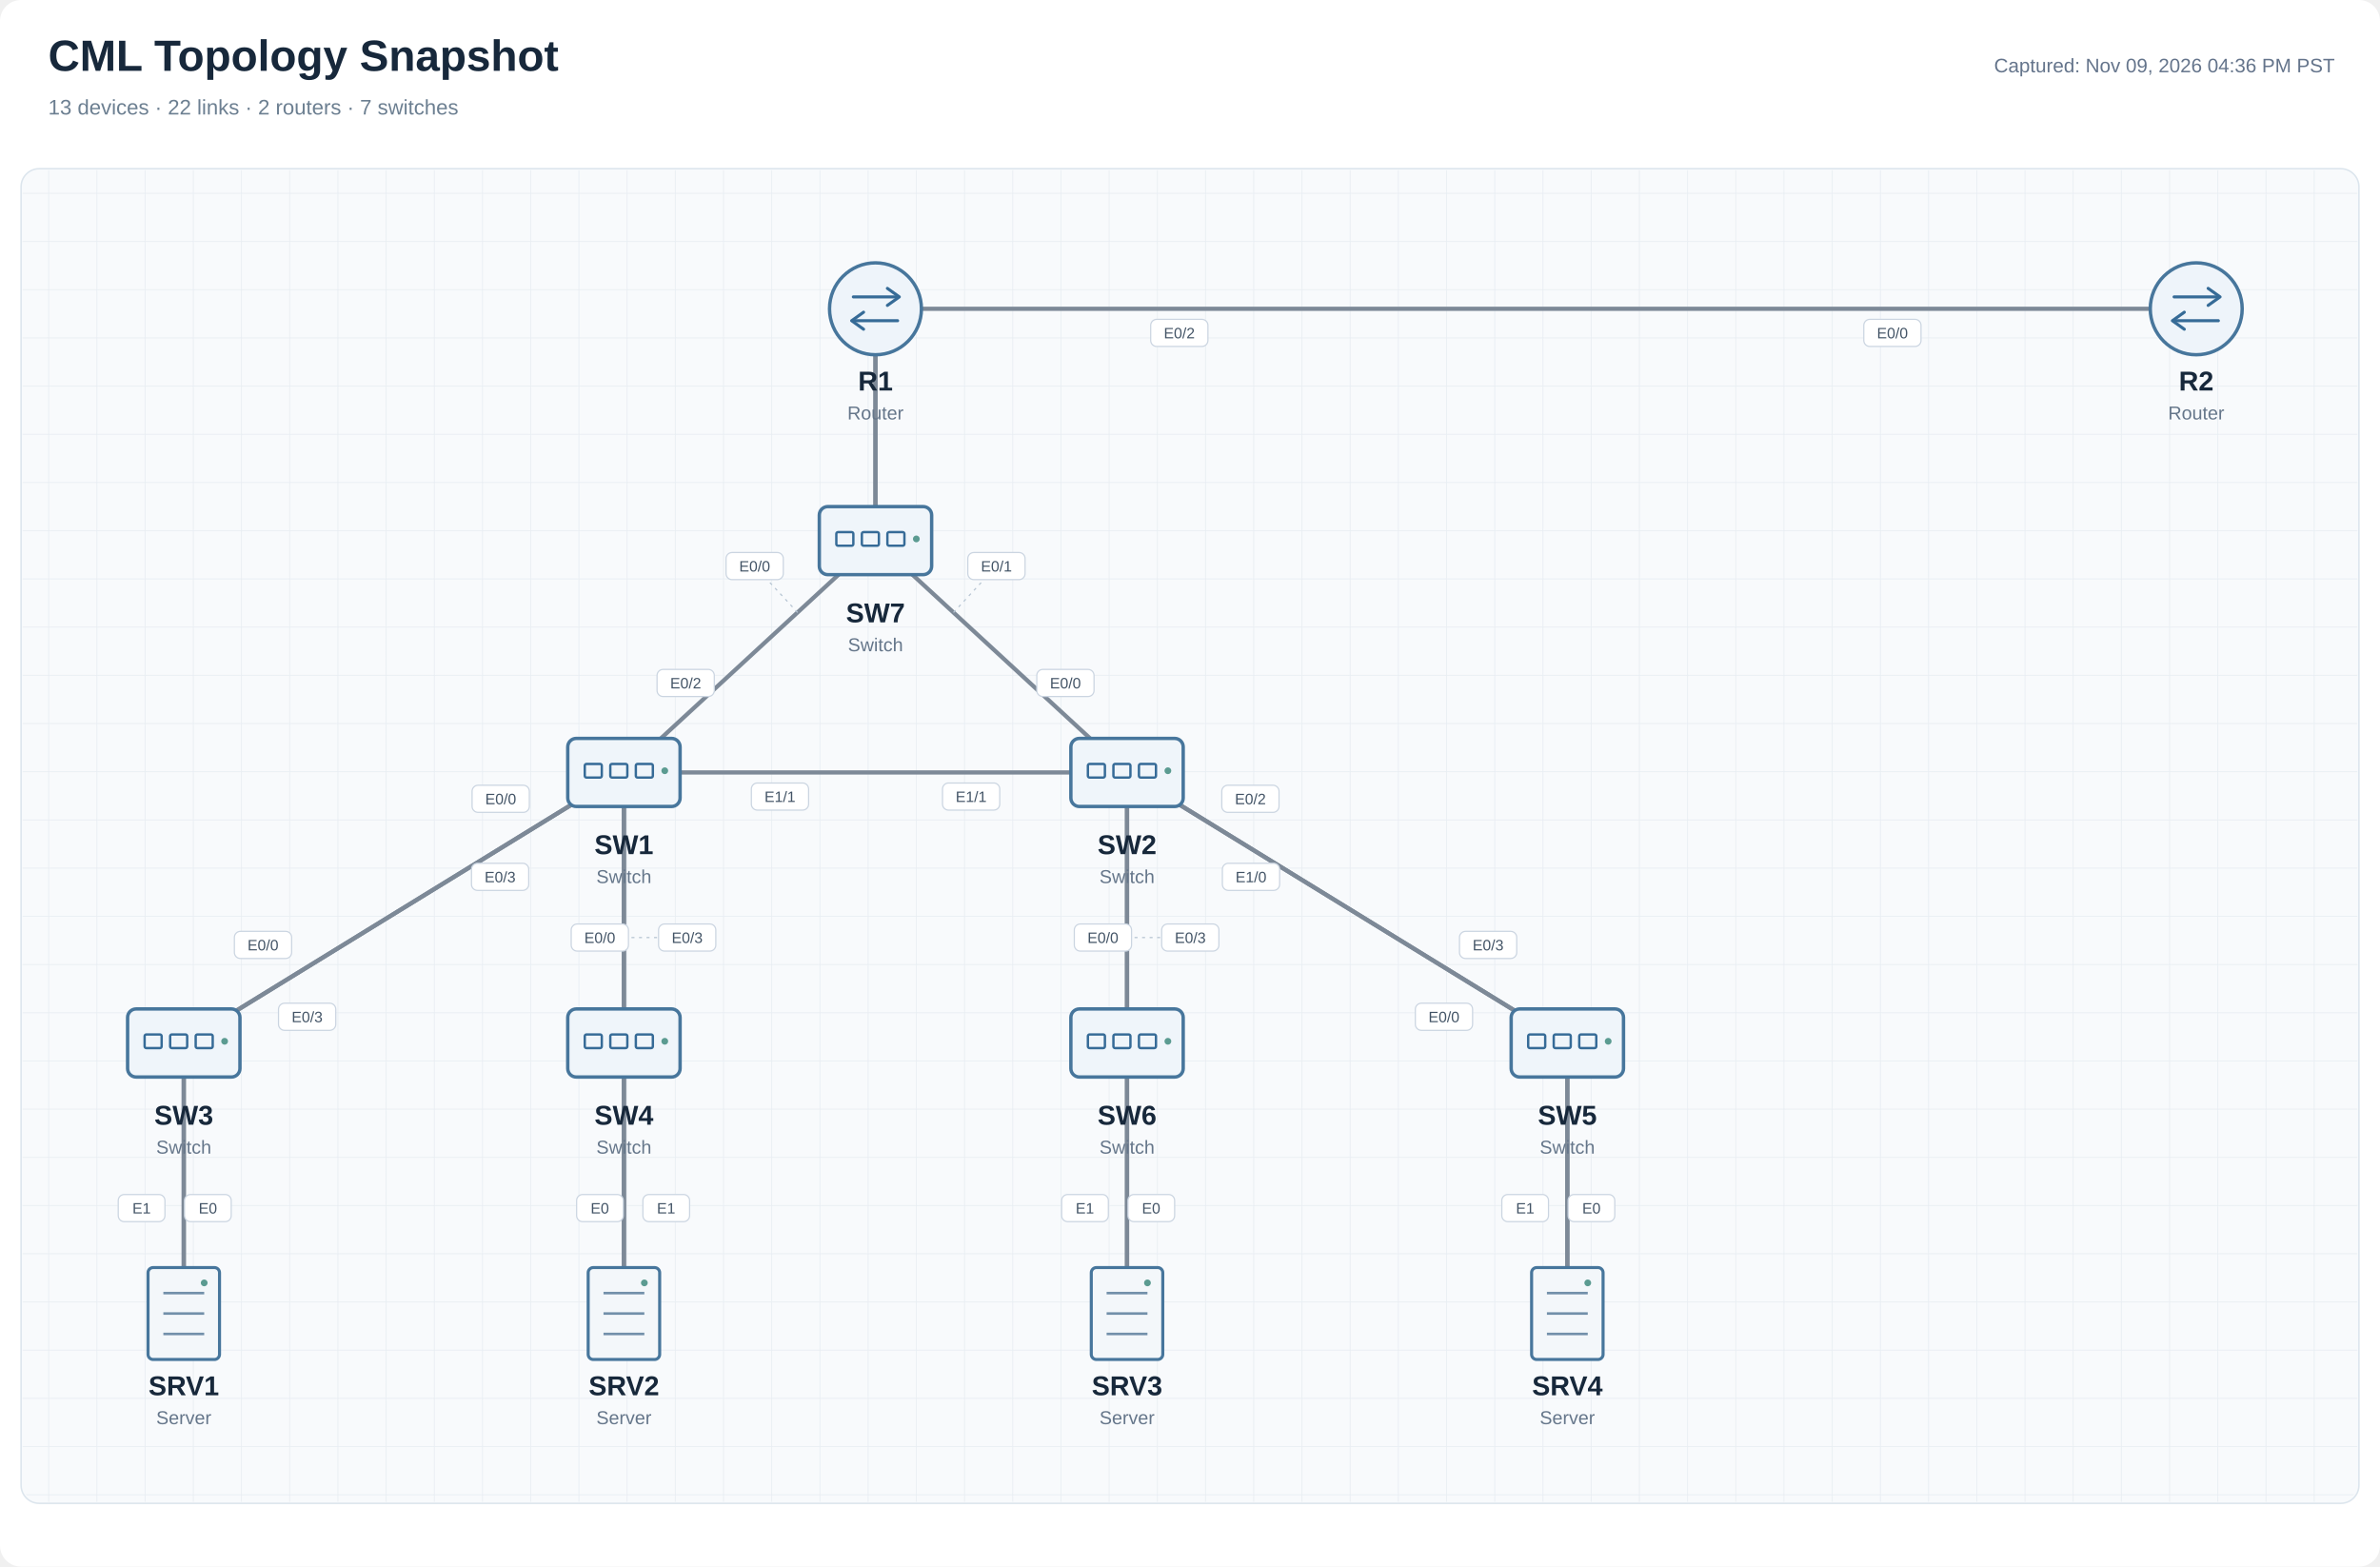
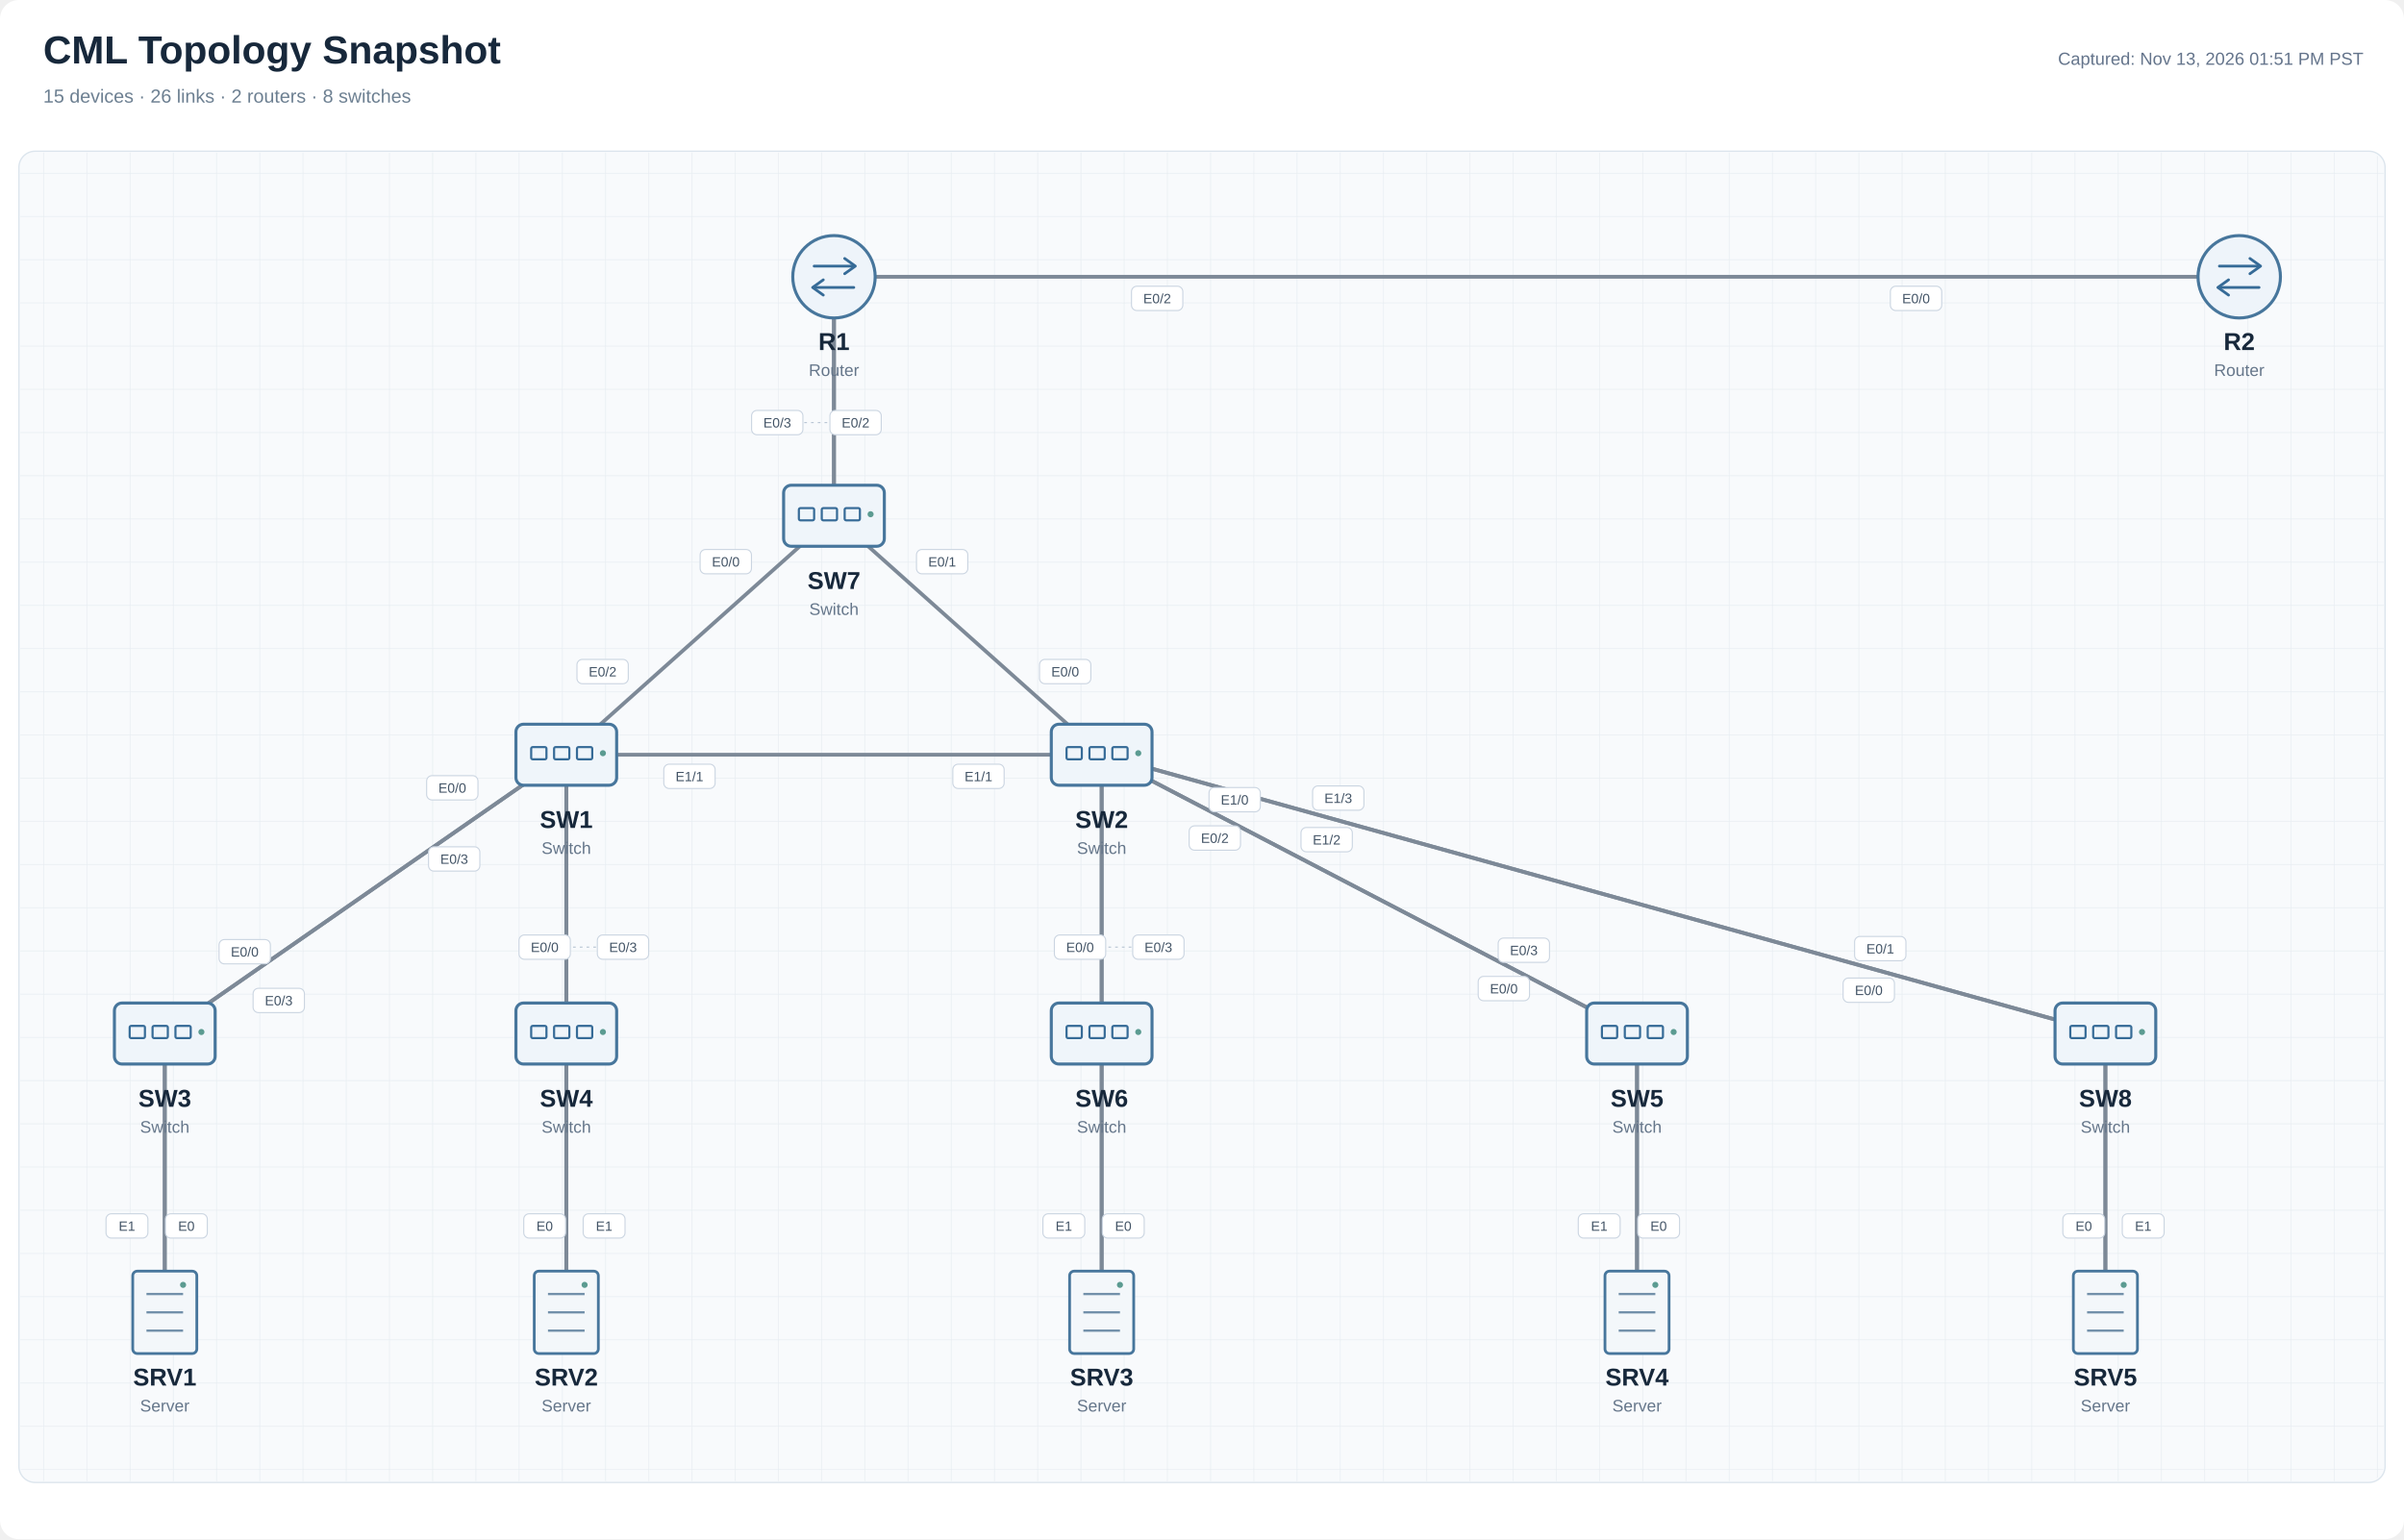
- <svg xmlns="http://www.w3.org/2000/svg" width="1580" height="1040" viewBox="0 0 1580 1040" data-nodes="13" data-links="22" data-routers="2" data-switches="7">
+ <svg xmlns="http://www.w3.org/2000/svg" width="1780" height="1140" viewBox="0 0 1780 1140" data-nodes="15" data-links="26" data-routers="2" data-switches="8">
  <defs>
    <pattern id="grid" width="32" height="32" patternUnits="userSpaceOnUse">
      <path d="M32 0H0V32" fill="none" stroke="#e8edf2" stroke-width="1" />
    </pattern>
  </defs>
-   <rect width="1580" height="1040" rx="14" fill="#fff" />
-   <rect x="14" y="112" width="1552" height="886" rx="12" fill="#f8fafc" stroke="#dce5ed" />
-   <rect x="15" y="113" width="1550" height="884" rx="12" fill="url(#grid)" />
+   <rect width="1780" height="1140" rx="14" fill="#fff" />
+   <rect x="14" y="112" width="1752" height="986" rx="12" fill="#f8fafc" stroke="#dce5ed" />
+   <rect x="15" y="113" width="1750" height="984" rx="12" fill="url(#grid)" />
  <text x="32" y="47" font-family="Arial,Segoe UI,sans-serif" font-size="29" font-weight="700" fill="#17283b">CML Topology Snapshot</text>
-   <text x="32" y="76" font-family="Arial,Segoe UI,sans-serif" font-size="14" fill="#6c7f91">13 devices  ·  22 links  ·  2 routers  ·  7 switches</text>
-   <text x="1550" y="48" text-anchor="end" font-family="Arial,Segoe UI,sans-serif" font-size="13" fill="#64748b">Captured: Nov 09, 2026 04:36 PM PST</text>
-   <line x1="414.2" y1="512.8" x2="122.0" y2="692.4" stroke="#7d8997" stroke-width="2.8" />
-   <line x1="414.2" y1="512.8" x2="414.2" y2="692.4" stroke="#7d8997" stroke-width="2.8" />
-   <line x1="748.2" y1="512.8" x2="748.2" y2="692.4" stroke="#7d8997" stroke-width="2.8" />
-   <line x1="748.2" y1="512.8" x2="1040.5" y2="692.4" stroke="#7d8997" stroke-width="2.8" />
-   <line x1="122.0" y1="872.0" x2="122.0" y2="692.4" stroke="#7d8997" stroke-width="2.8" />
-   <line x1="122.0" y1="872.0" x2="122.0" y2="692.4" stroke="#7d8997" stroke-width="2.8" />
-   <line x1="414.2" y1="692.4" x2="414.2" y2="872.0" stroke="#7d8997" stroke-width="2.8" />
-   <line x1="414.2" y1="692.4" x2="414.2" y2="872.0" stroke="#7d8997" stroke-width="2.8" />
-   <line x1="748.2" y1="872.0" x2="748.2" y2="692.4" stroke="#7d8997" stroke-width="2.8" />
-   <line x1="748.2" y1="872.0" x2="748.2" y2="692.4" stroke="#7d8997" stroke-width="2.8" />
-   <line x1="1040.5" y1="872.0" x2="1040.5" y2="692.4" stroke="#7d8997" stroke-width="2.8" />
-   <line x1="1040.5" y1="872.0" x2="1040.5" y2="692.4" stroke="#7d8997" stroke-width="2.8" />
-   <line x1="122.0" y1="692.4" x2="414.2" y2="512.8" stroke="#7d8997" stroke-width="2.8" />
-   <line x1="414.2" y1="692.4" x2="414.2" y2="512.8" stroke="#7d8997" stroke-width="2.8" />
-   <line x1="748.2" y1="692.4" x2="748.2" y2="512.8" stroke="#7d8997" stroke-width="2.8" />
-   <line x1="1040.5" y1="692.4" x2="748.2" y2="512.8" stroke="#7d8997" stroke-width="2.8" />
-   <line x1="414.2" y1="512.8" x2="748.2" y2="512.8" stroke="#7d8997" stroke-width="2.8" />
-   <line x1="414.2" y1="512.8" x2="581.2" y2="358.9" stroke="#7d8997" stroke-width="2.8" />
-   <line x1="748.2" y1="512.8" x2="581.2" y2="358.9" stroke="#7d8997" stroke-width="2.8" />
-   <line x1="581.2" y1="358.9" x2="581.2" y2="205.0" stroke="#7d8997" stroke-width="2.8" />
-   <line x1="581.2" y1="358.9" x2="581.2" y2="205.0" stroke="#7d8997" stroke-width="2.8" />
-   <line x1="581.2" y1="205.0" x2="1458.0" y2="205.0" stroke="#7d8997" stroke-width="2.8" />
-   <g transform="translate(581.2,205.0) scale(1.13)">
+   <text x="32" y="76" font-family="Arial,Segoe UI,sans-serif" font-size="14" fill="#6c7f91">15 devices  ·  26 links  ·  2 routers  ·  8 switches</text>
+   <text x="1750" y="48" text-anchor="end" font-family="Arial,Segoe UI,sans-serif" font-size="13" fill="#64748b">Captured: Nov 13, 2026 01:51 PM PST</text>
+   <line x1="419.3" y1="559.0" x2="122.0" y2="765.5" stroke="#7d8997" stroke-width="2.8" />
+   <line x1="419.3" y1="559.0" x2="419.3" y2="765.5" stroke="#7d8997" stroke-width="2.8" />
+   <line x1="815.7" y1="559.0" x2="815.7" y2="765.5" stroke="#7d8997" stroke-width="2.8" />
+   <line x1="815.7" y1="559.0" x2="1212.1" y2="765.5" stroke="#7d8997" stroke-width="2.8" />
+   <line x1="122.0" y1="972.0" x2="122.0" y2="765.5" stroke="#7d8997" stroke-width="2.8" />
+   <line x1="122.0" y1="972.0" x2="122.0" y2="765.5" stroke="#7d8997" stroke-width="2.8" />
+   <line x1="419.3" y1="765.5" x2="419.3" y2="972.0" stroke="#7d8997" stroke-width="2.8" />
+   <line x1="419.3" y1="765.5" x2="419.3" y2="972.0" stroke="#7d8997" stroke-width="2.8" />
+   <line x1="815.7" y1="972.0" x2="815.7" y2="765.5" stroke="#7d8997" stroke-width="2.8" />
+   <line x1="815.7" y1="972.0" x2="815.7" y2="765.5" stroke="#7d8997" stroke-width="2.8" />
+   <line x1="1212.1" y1="972.0" x2="1212.1" y2="765.5" stroke="#7d8997" stroke-width="2.8" />
+   <line x1="1212.1" y1="972.0" x2="1212.1" y2="765.5" stroke="#7d8997" stroke-width="2.8" />
+   <line x1="122.0" y1="765.5" x2="419.3" y2="559.0" stroke="#7d8997" stroke-width="2.8" />
+   <line x1="419.3" y1="765.5" x2="419.3" y2="559.0" stroke="#7d8997" stroke-width="2.8" />
+   <line x1="815.7" y1="765.5" x2="815.7" y2="559.0" stroke="#7d8997" stroke-width="2.8" />
+   <line x1="1212.1" y1="765.5" x2="815.7" y2="559.0" stroke="#7d8997" stroke-width="2.8" />
+   <line x1="419.3" y1="559.0" x2="815.7" y2="559.0" stroke="#7d8997" stroke-width="2.8" />
+   <line x1="419.3" y1="559.0" x2="617.5" y2="382.0" stroke="#7d8997" stroke-width="2.8" />
+   <line x1="815.7" y1="559.0" x2="617.5" y2="382.0" stroke="#7d8997" stroke-width="2.8" />
+   <line x1="617.5" y1="382.0" x2="617.5" y2="205.0" stroke="#7d8997" stroke-width="2.8" />
+   <line x1="617.5" y1="382.0" x2="617.5" y2="205.0" stroke="#7d8997" stroke-width="2.8" />
+   <line x1="617.5" y1="205.0" x2="1658.0" y2="205.0" stroke="#7d8997" stroke-width="2.8" />
+   <line x1="815.7" y1="559.0" x2="1558.9" y2="765.5" stroke="#7d8997" stroke-width="2.8" />
+   <line x1="815.7" y1="559.0" x2="1558.9" y2="765.5" stroke="#7d8997" stroke-width="2.8" />
+   <line x1="1558.9" y1="765.5" x2="1558.9" y2="972.0" stroke="#7d8997" stroke-width="2.8" />
+   <line x1="1558.9" y1="765.5" x2="1558.9" y2="972.0" stroke="#7d8997" stroke-width="2.8" />
+   <g transform="translate(617.5,205.0) scale(1.13)">
    <circle cx="0" cy="0" r="27" fill="#eef4fa" stroke="#47769c" stroke-width="2" />
    <path d="M-13 -7 H13 M-13 7 H13" fill="none" stroke="#366b97" stroke-width="1.8" stroke-linecap="round" />
    <path d="M7 -12 L14 -7 L7 -2 M-7 2 L-14 7 L-7 12" fill="none" stroke="#366b97" stroke-width="1.8" stroke-linecap="round" stroke-linejoin="round" />
    <text x="0" y="48" text-anchor="middle" font-family="Arial,Segoe UI,sans-serif" font-size="16" font-weight="700" fill="#17283b">R1</text>
    <text x="0" y="65" text-anchor="middle" font-family="Arial,Segoe UI,sans-serif" font-size="11" fill="#65768a">Router</text>
  </g>
-   <g transform="translate(414.2,512.8) scale(1.13)">
+   <g transform="translate(419.3,559.0) scale(1.13)">
    <rect x="-33" y="-20" width="66" height="40" rx="5" fill="#eff5fa" stroke="#47769c" stroke-width="2" />
    <rect x="-23" y="-5" width="10" height="8" rx="1" fill="none" stroke="#366b97" stroke-width="1.4" />
    <rect x="-8" y="-5" width="10" height="8" rx="1" fill="none" stroke="#366b97" stroke-width="1.4" />
    <rect x="7" y="-5" width="10" height="8" rx="1" fill="none" stroke="#366b97" stroke-width="1.4" />
    <circle cx="24" cy="-1" r="2" fill="#5b9b91" />
    <text x="0" y="48" text-anchor="middle" font-family="Arial,Segoe UI,sans-serif" font-size="16" font-weight="700" fill="#17283b">SW1</text>
    <text x="0" y="65" text-anchor="middle" font-family="Arial,Segoe UI,sans-serif" font-size="11" fill="#65768a">Switch</text>
  </g>
-   <g transform="translate(748.2,512.8) scale(1.13)">
+   <g transform="translate(815.7,559.0) scale(1.13)">
    <rect x="-33" y="-20" width="66" height="40" rx="5" fill="#eff5fa" stroke="#47769c" stroke-width="2" />
    <rect x="-23" y="-5" width="10" height="8" rx="1" fill="none" stroke="#366b97" stroke-width="1.4" />
    <rect x="-8" y="-5" width="10" height="8" rx="1" fill="none" stroke="#366b97" stroke-width="1.4" />
    <rect x="7" y="-5" width="10" height="8" rx="1" fill="none" stroke="#366b97" stroke-width="1.4" />
    <circle cx="24" cy="-1" r="2" fill="#5b9b91" />
    <text x="0" y="48" text-anchor="middle" font-family="Arial,Segoe UI,sans-serif" font-size="16" font-weight="700" fill="#17283b">SW2</text>
    <text x="0" y="65" text-anchor="middle" font-family="Arial,Segoe UI,sans-serif" font-size="11" fill="#65768a">Switch</text>
  </g>
-   <g transform="translate(122.0,872.0) scale(1.13)">
+   <g transform="translate(122.0,972.0) scale(1.13)">
    <rect x="-21" y="-27" width="42" height="54" rx="3" fill="#f3f7fa" stroke="#47769c" stroke-width="1.8" />
    <path d="M-12 -12 H12 M-12 0 H12 M-12 12 H12" stroke="#7290aa" stroke-width="1.5" />
    <circle cx="12" cy="-18" r="2" fill="#5b9b91" />
    <text x="0" y="48" text-anchor="middle" font-family="Arial,Segoe UI,sans-serif" font-size="16" font-weight="700" fill="#17283b">SRV1</text>
    <text x="0" y="65" text-anchor="middle" font-family="Arial,Segoe UI,sans-serif" font-size="11" fill="#65768a">Server</text>
  </g>
-   <g transform="translate(122.0,692.4) scale(1.13)">
+   <g transform="translate(122.0,765.5) scale(1.13)">
    <rect x="-33" y="-20" width="66" height="40" rx="5" fill="#eff5fa" stroke="#47769c" stroke-width="2" />
    <rect x="-23" y="-5" width="10" height="8" rx="1" fill="none" stroke="#366b97" stroke-width="1.4" />
    <rect x="-8" y="-5" width="10" height="8" rx="1" fill="none" stroke="#366b97" stroke-width="1.4" />
    <rect x="7" y="-5" width="10" height="8" rx="1" fill="none" stroke="#366b97" stroke-width="1.4" />
    <circle cx="24" cy="-1" r="2" fill="#5b9b91" />
    <text x="0" y="48" text-anchor="middle" font-family="Arial,Segoe UI,sans-serif" font-size="16" font-weight="700" fill="#17283b">SW3</text>
    <text x="0" y="65" text-anchor="middle" font-family="Arial,Segoe UI,sans-serif" font-size="11" fill="#65768a">Switch</text>
  </g>
-   <g transform="translate(414.2,692.4) scale(1.13)">
+   <g transform="translate(419.3,765.5) scale(1.13)">
    <rect x="-33" y="-20" width="66" height="40" rx="5" fill="#eff5fa" stroke="#47769c" stroke-width="2" />
    <rect x="-23" y="-5" width="10" height="8" rx="1" fill="none" stroke="#366b97" stroke-width="1.4" />
    <rect x="-8" y="-5" width="10" height="8" rx="1" fill="none" stroke="#366b97" stroke-width="1.4" />
    <rect x="7" y="-5" width="10" height="8" rx="1" fill="none" stroke="#366b97" stroke-width="1.4" />
    <circle cx="24" cy="-1" r="2" fill="#5b9b91" />
    <text x="0" y="48" text-anchor="middle" font-family="Arial,Segoe UI,sans-serif" font-size="16" font-weight="700" fill="#17283b">SW4</text>
    <text x="0" y="65" text-anchor="middle" font-family="Arial,Segoe UI,sans-serif" font-size="11" fill="#65768a">Switch</text>
  </g>
-   <g transform="translate(1040.5,692.4) scale(1.13)">
+   <g transform="translate(1212.1,765.5) scale(1.13)">
    <rect x="-33" y="-20" width="66" height="40" rx="5" fill="#eff5fa" stroke="#47769c" stroke-width="2" />
    <rect x="-23" y="-5" width="10" height="8" rx="1" fill="none" stroke="#366b97" stroke-width="1.4" />
    <rect x="-8" y="-5" width="10" height="8" rx="1" fill="none" stroke="#366b97" stroke-width="1.4" />
    <rect x="7" y="-5" width="10" height="8" rx="1" fill="none" stroke="#366b97" stroke-width="1.4" />
    <circle cx="24" cy="-1" r="2" fill="#5b9b91" />
    <text x="0" y="48" text-anchor="middle" font-family="Arial,Segoe UI,sans-serif" font-size="16" font-weight="700" fill="#17283b">SW5</text>
    <text x="0" y="65" text-anchor="middle" font-family="Arial,Segoe UI,sans-serif" font-size="11" fill="#65768a">Switch</text>
  </g>
-   <g transform="translate(748.2,692.4) scale(1.13)">
+   <g transform="translate(815.7,765.5) scale(1.13)">
    <rect x="-33" y="-20" width="66" height="40" rx="5" fill="#eff5fa" stroke="#47769c" stroke-width="2" />
    <rect x="-23" y="-5" width="10" height="8" rx="1" fill="none" stroke="#366b97" stroke-width="1.4" />
    <rect x="-8" y="-5" width="10" height="8" rx="1" fill="none" stroke="#366b97" stroke-width="1.4" />
    <rect x="7" y="-5" width="10" height="8" rx="1" fill="none" stroke="#366b97" stroke-width="1.4" />
    <circle cx="24" cy="-1" r="2" fill="#5b9b91" />
    <text x="0" y="48" text-anchor="middle" font-family="Arial,Segoe UI,sans-serif" font-size="16" font-weight="700" fill="#17283b">SW6</text>
    <text x="0" y="65" text-anchor="middle" font-family="Arial,Segoe UI,sans-serif" font-size="11" fill="#65768a">Switch</text>
  </g>
-   <g transform="translate(414.2,872.0) scale(1.13)">
+   <g transform="translate(419.3,972.0) scale(1.13)">
    <rect x="-21" y="-27" width="42" height="54" rx="3" fill="#f3f7fa" stroke="#47769c" stroke-width="1.8" />
    <path d="M-12 -12 H12 M-12 0 H12 M-12 12 H12" stroke="#7290aa" stroke-width="1.5" />
    <circle cx="12" cy="-18" r="2" fill="#5b9b91" />
    <text x="0" y="48" text-anchor="middle" font-family="Arial,Segoe UI,sans-serif" font-size="16" font-weight="700" fill="#17283b">SRV2</text>
    <text x="0" y="65" text-anchor="middle" font-family="Arial,Segoe UI,sans-serif" font-size="11" fill="#65768a">Server</text>
  </g>
-   <g transform="translate(748.2,872.0) scale(1.13)">
+   <g transform="translate(815.7,972.0) scale(1.13)">
    <rect x="-21" y="-27" width="42" height="54" rx="3" fill="#f3f7fa" stroke="#47769c" stroke-width="1.8" />
    <path d="M-12 -12 H12 M-12 0 H12 M-12 12 H12" stroke="#7290aa" stroke-width="1.5" />
    <circle cx="12" cy="-18" r="2" fill="#5b9b91" />
    <text x="0" y="48" text-anchor="middle" font-family="Arial,Segoe UI,sans-serif" font-size="16" font-weight="700" fill="#17283b">SRV3</text>
    <text x="0" y="65" text-anchor="middle" font-family="Arial,Segoe UI,sans-serif" font-size="11" fill="#65768a">Server</text>
  </g>
-   <g transform="translate(1040.5,872.0) scale(1.13)">
+   <g transform="translate(1212.1,972.0) scale(1.13)">
    <rect x="-21" y="-27" width="42" height="54" rx="3" fill="#f3f7fa" stroke="#47769c" stroke-width="1.8" />
    <path d="M-12 -12 H12 M-12 0 H12 M-12 12 H12" stroke="#7290aa" stroke-width="1.5" />
    <circle cx="12" cy="-18" r="2" fill="#5b9b91" />
    <text x="0" y="48" text-anchor="middle" font-family="Arial,Segoe UI,sans-serif" font-size="16" font-weight="700" fill="#17283b">SRV4</text>
    <text x="0" y="65" text-anchor="middle" font-family="Arial,Segoe UI,sans-serif" font-size="11" fill="#65768a">Server</text>
  </g>
-   <g transform="translate(581.2,358.9) scale(1.13)">
+   <g transform="translate(617.5,382.0) scale(1.13)">
    <rect x="-33" y="-20" width="66" height="40" rx="5" fill="#eff5fa" stroke="#47769c" stroke-width="2" />
    <rect x="-23" y="-5" width="10" height="8" rx="1" fill="none" stroke="#366b97" stroke-width="1.4" />
    <rect x="-8" y="-5" width="10" height="8" rx="1" fill="none" stroke="#366b97" stroke-width="1.4" />
    <rect x="7" y="-5" width="10" height="8" rx="1" fill="none" stroke="#366b97" stroke-width="1.4" />
    <circle cx="24" cy="-1" r="2" fill="#5b9b91" />
    <text x="0" y="48" text-anchor="middle" font-family="Arial,Segoe UI,sans-serif" font-size="16" font-weight="700" fill="#17283b">SW7</text>
    <text x="0" y="65" text-anchor="middle" font-family="Arial,Segoe UI,sans-serif" font-size="11" fill="#65768a">Switch</text>
  </g>
-   <g transform="translate(1458.0,205.0) scale(1.13)">
+   <g transform="translate(1658.0,205.0) scale(1.13)">
    <circle cx="0" cy="0" r="27" fill="#eef4fa" stroke="#47769c" stroke-width="2" />
    <path d="M-13 -7 H13 M-13 7 H13" fill="none" stroke="#366b97" stroke-width="1.8" stroke-linecap="round" />
    <path d="M7 -12 L14 -7 L7 -2 M-7 2 L-14 7 L-7 12" fill="none" stroke="#366b97" stroke-width="1.8" stroke-linecap="round" stroke-linejoin="round" />
    <text x="0" y="48" text-anchor="middle" font-family="Arial,Segoe UI,sans-serif" font-size="16" font-weight="700" fill="#17283b">R2</text>
    <text x="0" y="65" text-anchor="middle" font-family="Arial,Segoe UI,sans-serif" font-size="11" fill="#65768a">Router</text>
  </g>
-   <line x1="529.5" y1="406.6" x2="501.0" y2="375.8" stroke="#b7c5d3" stroke-width="0.8" stroke-dasharray="2 3" />
-   <line x1="633.0" y1="406.6" x2="661.5" y2="375.8" stroke="#b7c5d3" stroke-width="0.8" stroke-dasharray="2 3" />
-   <line x1="414.2" y1="622.4" x2="456.2" y2="622.4" stroke="#b7c5d3" stroke-width="0.8" stroke-dasharray="2 3" />
-   <line x1="748.2" y1="622.4" x2="790.2" y2="622.4" stroke="#b7c5d3" stroke-width="0.8" stroke-dasharray="2 3" />
-   <rect x="763.9" y="212.0" width="38.0" height="18" rx="4" fill="#ffffff" stroke="#cbd5e1" stroke-width="0.8" />
-   <text x="782.9" y="224.6" text-anchor="middle" font-family="Arial,Segoe UI,sans-serif" font-size="10" fill="#435466">E0/2</text>
-   <rect x="1237.3" y="212.0" width="38.0" height="18" rx="4" fill="#ffffff" stroke="#cbd5e1" stroke-width="0.8" />
-   <text x="1256.3" y="224.6" text-anchor="middle" font-family="Arial,Segoe UI,sans-serif" font-size="10" fill="#435466">E0/0</text>
-   <rect x="313.4" y="521.3" width="38.0" height="18" rx="4" fill="#ffffff" stroke="#cbd5e1" stroke-width="0.8" />
-   <text x="332.4" y="533.9" text-anchor="middle" font-family="Arial,Segoe UI,sans-serif" font-size="10" fill="#435466">E0/0</text>
-   <rect x="155.6" y="618.3" width="38.0" height="18" rx="4" fill="#ffffff" stroke="#cbd5e1" stroke-width="0.8" />
-   <text x="174.6" y="630.9" text-anchor="middle" font-family="Arial,Segoe UI,sans-serif" font-size="10" fill="#435466">E0/0</text>
-   <rect x="811.1" y="521.3" width="38.0" height="18" rx="4" fill="#ffffff" stroke="#cbd5e1" stroke-width="0.8" />
-   <text x="830.1" y="533.9" text-anchor="middle" font-family="Arial,Segoe UI,sans-serif" font-size="10" fill="#435466">E0/2</text>
-   <rect x="939.6" y="666.0" width="38.0" height="18" rx="4" fill="#ffffff" stroke="#cbd5e1" stroke-width="0.8" />
-   <text x="958.6" y="678.6" text-anchor="middle" font-family="Arial,Segoe UI,sans-serif" font-size="10" fill="#435466">E0/0</text>
-   <rect x="184.9" y="666.0" width="38.0" height="18" rx="4" fill="#ffffff" stroke="#cbd5e1" stroke-width="0.8" />
-   <text x="203.9" y="678.6" text-anchor="middle" font-family="Arial,Segoe UI,sans-serif" font-size="10" fill="#435466">E0/3</text>
-   <rect x="313.0" y="573.1" width="38.0" height="18" rx="4" fill="#ffffff" stroke="#cbd5e1" stroke-width="0.8" />
-   <text x="332.0" y="585.7" text-anchor="middle" font-family="Arial,Segoe UI,sans-serif" font-size="10" fill="#435466">E0/3</text>
-   <rect x="968.9" y="618.3" width="38.0" height="18" rx="4" fill="#ffffff" stroke="#cbd5e1" stroke-width="0.8" />
-   <text x="987.9" y="630.9" text-anchor="middle" font-family="Arial,Segoe UI,sans-serif" font-size="10" fill="#435466">E0/3</text>
-   <rect x="811.5" y="573.1" width="38.0" height="18" rx="4" fill="#ffffff" stroke="#cbd5e1" stroke-width="0.8" />
-   <text x="830.5" y="585.7" text-anchor="middle" font-family="Arial,Segoe UI,sans-serif" font-size="10" fill="#435466">E1/0</text>
-   <rect x="498.8" y="519.8" width="38.0" height="18" rx="4" fill="#ffffff" stroke="#cbd5e1" stroke-width="0.8" />
-   <text x="517.8" y="532.4" text-anchor="middle" font-family="Arial,Segoe UI,sans-serif" font-size="10" fill="#435466">E1/1</text>
-   <rect x="625.7" y="519.8" width="38.0" height="18" rx="4" fill="#ffffff" stroke="#cbd5e1" stroke-width="0.8" />
-   <text x="644.7" y="532.4" text-anchor="middle" font-family="Arial,Segoe UI,sans-serif" font-size="10" fill="#435466">E1/1</text>
-   <rect x="436.2" y="444.4" width="38.0" height="18" rx="4" fill="#ffffff" stroke="#cbd5e1" stroke-width="0.8" />
-   <text x="455.2" y="457.0" text-anchor="middle" font-family="Arial,Segoe UI,sans-serif" font-size="10" fill="#435466">E0/2</text>
-   <rect x="482.0" y="366.8" width="38.0" height="18" rx="4" fill="#ffffff" stroke="#cbd5e1" stroke-width="0.8" />
-   <text x="501.0" y="379.4" text-anchor="middle" font-family="Arial,Segoe UI,sans-serif" font-size="10" fill="#435466">E0/0</text>
-   <rect x="688.3" y="444.4" width="38.0" height="18" rx="4" fill="#ffffff" stroke="#cbd5e1" stroke-width="0.8" />
-   <text x="707.3" y="457.0" text-anchor="middle" font-family="Arial,Segoe UI,sans-serif" font-size="10" fill="#435466">E0/0</text>
-   <rect x="642.5" y="366.8" width="38.0" height="18" rx="4" fill="#ffffff" stroke="#cbd5e1" stroke-width="0.8" />
-   <text x="661.5" y="379.4" text-anchor="middle" font-family="Arial,Segoe UI,sans-serif" font-size="10" fill="#435466">E0/1</text>
-   <rect x="379.2" y="613.4" width="38.0" height="18" rx="4" fill="#ffffff" stroke="#cbd5e1" stroke-width="0.8" />
-   <text x="398.2" y="626.0" text-anchor="middle" font-family="Arial,Segoe UI,sans-serif" font-size="10" fill="#435466">E0/0</text>
-   <rect x="713.2" y="613.4" width="38.0" height="18" rx="4" fill="#ffffff" stroke="#cbd5e1" stroke-width="0.8" />
-   <text x="732.2" y="626.0" text-anchor="middle" font-family="Arial,Segoe UI,sans-serif" font-size="10" fill="#435466">E0/0</text>
-   <rect x="122.5" y="793.0" width="31.0" height="18" rx="4" fill="#ffffff" stroke="#cbd5e1" stroke-width="0.8" />
-   <text x="138.0" y="805.6" text-anchor="middle" font-family="Arial,Segoe UI,sans-serif" font-size="10" fill="#435466">E0</text>
-   <rect x="78.5" y="793.0" width="31.0" height="18" rx="4" fill="#ffffff" stroke="#cbd5e1" stroke-width="0.8" />
-   <text x="94.0" y="805.6" text-anchor="middle" font-family="Arial,Segoe UI,sans-serif" font-size="10" fill="#435466">E1</text>
-   <rect x="382.8" y="793.0" width="31.0" height="18" rx="4" fill="#ffffff" stroke="#cbd5e1" stroke-width="0.8" />
-   <text x="398.2" y="805.6" text-anchor="middle" font-family="Arial,Segoe UI,sans-serif" font-size="10" fill="#435466">E0</text>
-   <rect x="426.8" y="793.0" width="31.0" height="18" rx="4" fill="#ffffff" stroke="#cbd5e1" stroke-width="0.8" />
-   <text x="442.2" y="805.6" text-anchor="middle" font-family="Arial,Segoe UI,sans-serif" font-size="10" fill="#435466">E1</text>
-   <rect x="748.8" y="793.0" width="31.0" height="18" rx="4" fill="#ffffff" stroke="#cbd5e1" stroke-width="0.8" />
-   <text x="764.2" y="805.6" text-anchor="middle" font-family="Arial,Segoe UI,sans-serif" font-size="10" fill="#435466">E0</text>
-   <rect x="704.8" y="793.0" width="31.0" height="18" rx="4" fill="#ffffff" stroke="#cbd5e1" stroke-width="0.8" />
-   <text x="720.2" y="805.6" text-anchor="middle" font-family="Arial,Segoe UI,sans-serif" font-size="10" fill="#435466">E1</text>
-   <rect x="1041.0" y="793.0" width="31.0" height="18" rx="4" fill="#ffffff" stroke="#cbd5e1" stroke-width="0.8" />
-   <text x="1056.5" y="805.6" text-anchor="middle" font-family="Arial,Segoe UI,sans-serif" font-size="10" fill="#435466">E0</text>
-   <rect x="997.0" y="793.0" width="31.0" height="18" rx="4" fill="#ffffff" stroke="#cbd5e1" stroke-width="0.8" />
-   <text x="1012.5" y="805.6" text-anchor="middle" font-family="Arial,Segoe UI,sans-serif" font-size="10" fill="#435466">E1</text>
-   <rect x="437.2" y="613.4" width="38.0" height="18" rx="4" fill="#ffffff" stroke="#cbd5e1" stroke-width="0.8" />
-   <text x="456.2" y="626.0" text-anchor="middle" font-family="Arial,Segoe UI,sans-serif" font-size="10" fill="#435466">E0/3</text>
-   <rect x="771.2" y="613.4" width="38.0" height="18" rx="4" fill="#ffffff" stroke="#cbd5e1" stroke-width="0.8" />
-   <text x="790.2" y="626.0" text-anchor="middle" font-family="Arial,Segoe UI,sans-serif" font-size="10" fill="#435466">E0/3</text>
+   <g transform="translate(1558.9,765.5) scale(1.13)">
+     <rect x="-33" y="-20" width="66" height="40" rx="5" fill="#eff5fa" stroke="#47769c" stroke-width="2" />
+     <rect x="-23" y="-5" width="10" height="8" rx="1" fill="none" stroke="#366b97" stroke-width="1.4" />
+     <rect x="-8" y="-5" width="10" height="8" rx="1" fill="none" stroke="#366b97" stroke-width="1.4" />
+     <rect x="7" y="-5" width="10" height="8" rx="1" fill="none" stroke="#366b97" stroke-width="1.4" />
+     <circle cx="24" cy="-1" r="2" fill="#5b9b91" />
+     <text x="0" y="48" text-anchor="middle" font-family="Arial,Segoe UI,sans-serif" font-size="16" font-weight="700" fill="#17283b">SW8</text>
+     <text x="0" y="65" text-anchor="middle" font-family="Arial,Segoe UI,sans-serif" font-size="11" fill="#65768a">Switch</text>
+   </g>
+   <g transform="translate(1558.9,972.0) scale(1.13)">
+     <rect x="-21" y="-27" width="42" height="54" rx="3" fill="#f3f7fa" stroke="#47769c" stroke-width="1.8" />
+     <path d="M-12 -12 H12 M-12 0 H12 M-12 12 H12" stroke="#7290aa" stroke-width="1.5" />
+     <circle cx="12" cy="-18" r="2" fill="#5b9b91" />
+     <text x="0" y="48" text-anchor="middle" font-family="Arial,Segoe UI,sans-serif" font-size="16" font-weight="700" fill="#17283b">SRV5</text>
+     <text x="0" y="65" text-anchor="middle" font-family="Arial,Segoe UI,sans-serif" font-size="11" fill="#65768a">Server</text>
+   </g>
+   <line x1="419.3" y1="701.5" x2="461.3" y2="701.5" stroke="#b7c5d3" stroke-width="0.8" stroke-dasharray="2 3" />
+   <line x1="815.7" y1="701.5" x2="857.7" y2="701.5" stroke="#b7c5d3" stroke-width="0.8" stroke-dasharray="2 3" />
+   <line x1="617.5" y1="313.0" x2="575.5" y2="313.0" stroke="#b7c5d3" stroke-width="0.8" stroke-dasharray="2 3" />
+   <rect x="837.8" y="212.0" width="38.0" height="18" rx="4" fill="#ffffff" stroke="#cbd5e1" stroke-width="0.8" />
+   <text x="856.8" y="224.6" text-anchor="middle" font-family="Arial,Segoe UI,sans-serif" font-size="10" fill="#435466">E0/2</text>
+   <rect x="1399.7" y="212.0" width="38.0" height="18" rx="4" fill="#ffffff" stroke="#cbd5e1" stroke-width="0.8" />
+   <text x="1418.7" y="224.6" text-anchor="middle" font-family="Arial,Segoe UI,sans-serif" font-size="10" fill="#435466">E0/0</text>
+   <rect x="963.3" y="612.9" width="38.0" height="18" rx="4" fill="#ffffff" stroke="#cbd5e1" stroke-width="0.8" />
+   <text x="982.3" y="625.5" text-anchor="middle" font-family="Arial,Segoe UI,sans-serif" font-size="10" fill="#435466">E1/2</text>
+   <rect x="1364.7" y="724.4" width="38.0" height="18" rx="4" fill="#ffffff" stroke="#cbd5e1" stroke-width="0.8" />
+   <text x="1383.7" y="737.0" text-anchor="middle" font-family="Arial,Segoe UI,sans-serif" font-size="10" fill="#435466">E0/0</text>
+   <rect x="971.9" y="582.1" width="38.0" height="18" rx="4" fill="#ffffff" stroke="#cbd5e1" stroke-width="0.8" />
+   <text x="990.9" y="594.7" text-anchor="middle" font-family="Arial,Segoe UI,sans-serif" font-size="10" fill="#435466">E1/3</text>
+   <rect x="1373.2" y="693.6" width="38.0" height="18" rx="4" fill="#ffffff" stroke="#cbd5e1" stroke-width="0.8" />
+   <text x="1392.2" y="706.2" text-anchor="middle" font-family="Arial,Segoe UI,sans-serif" font-size="10" fill="#435466">E0/1</text>
+   <rect x="880.5" y="611.7" width="38.0" height="18" rx="4" fill="#ffffff" stroke="#cbd5e1" stroke-width="0.8" />
+   <text x="899.5" y="624.3" text-anchor="middle" font-family="Arial,Segoe UI,sans-serif" font-size="10" fill="#435466">E0/2</text>
+   <rect x="1094.5" y="723.2" width="38.0" height="18" rx="4" fill="#ffffff" stroke="#cbd5e1" stroke-width="0.8" />
+   <text x="1113.5" y="735.8" text-anchor="middle" font-family="Arial,Segoe UI,sans-serif" font-size="10" fill="#435466">E0/0</text>
+   <rect x="1109.3" y="694.8" width="38.0" height="18" rx="4" fill="#ffffff" stroke="#cbd5e1" stroke-width="0.8" />
+   <text x="1128.3" y="707.4" text-anchor="middle" font-family="Arial,Segoe UI,sans-serif" font-size="10" fill="#435466">E0/3</text>
+   <rect x="895.2" y="583.3" width="38.0" height="18" rx="4" fill="#ffffff" stroke="#cbd5e1" stroke-width="0.8" />
+   <text x="914.2" y="595.9" text-anchor="middle" font-family="Arial,Segoe UI,sans-serif" font-size="10" fill="#435466">E1/0</text>
+   <rect x="491.5" y="566.0" width="38.0" height="18" rx="4" fill="#ffffff" stroke="#cbd5e1" stroke-width="0.8" />
+   <text x="510.5" y="578.6" text-anchor="middle" font-family="Arial,Segoe UI,sans-serif" font-size="10" fill="#435466">E1/1</text>
+   <rect x="705.5" y="566.0" width="38.0" height="18" rx="4" fill="#ffffff" stroke="#cbd5e1" stroke-width="0.8" />
+   <text x="724.5" y="578.6" text-anchor="middle" font-family="Arial,Segoe UI,sans-serif" font-size="10" fill="#435466">E1/1</text>
+   <rect x="315.9" y="574.5" width="38.0" height="18" rx="4" fill="#ffffff" stroke="#cbd5e1" stroke-width="0.8" />
+   <text x="334.9" y="587.1" text-anchor="middle" font-family="Arial,Segoe UI,sans-serif" font-size="10" fill="#435466">E0/0</text>
+   <rect x="162.2" y="695.9" width="38.0" height="18" rx="4" fill="#ffffff" stroke="#cbd5e1" stroke-width="0.8" />
+   <text x="181.2" y="708.5" text-anchor="middle" font-family="Arial,Segoe UI,sans-serif" font-size="10" fill="#435466">E0/0</text>
+   <rect x="187.4" y="732.0" width="38.0" height="18" rx="4" fill="#ffffff" stroke="#cbd5e1" stroke-width="0.8" />
+   <text x="206.4" y="744.6" text-anchor="middle" font-family="Arial,Segoe UI,sans-serif" font-size="10" fill="#435466">E0/3</text>
+   <rect x="317.3" y="627.2" width="38.0" height="18" rx="4" fill="#ffffff" stroke="#cbd5e1" stroke-width="0.8" />
+   <text x="336.3" y="639.8" text-anchor="middle" font-family="Arial,Segoe UI,sans-serif" font-size="10" fill="#435466">E0/3</text>
+   <rect x="427.2" y="488.4" width="38.0" height="18" rx="4" fill="#ffffff" stroke="#cbd5e1" stroke-width="0.8" />
+   <text x="446.2" y="501.0" text-anchor="middle" font-family="Arial,Segoe UI,sans-serif" font-size="10" fill="#435466">E0/2</text>
+   <rect x="518.4" y="407.0" width="38.0" height="18" rx="4" fill="#ffffff" stroke="#cbd5e1" stroke-width="0.8" />
+   <text x="537.4" y="419.6" text-anchor="middle" font-family="Arial,Segoe UI,sans-serif" font-size="10" fill="#435466">E0/0</text>
+   <rect x="769.7" y="488.4" width="38.0" height="18" rx="4" fill="#ffffff" stroke="#cbd5e1" stroke-width="0.8" />
+   <text x="788.7" y="501.0" text-anchor="middle" font-family="Arial,Segoe UI,sans-serif" font-size="10" fill="#435466">E0/0</text>
+   <rect x="678.6" y="407.0" width="38.0" height="18" rx="4" fill="#ffffff" stroke="#cbd5e1" stroke-width="0.8" />
+   <text x="697.6" y="419.6" text-anchor="middle" font-family="Arial,Segoe UI,sans-serif" font-size="10" fill="#435466">E0/1</text>
+   <rect x="384.3" y="692.5" width="38.0" height="18" rx="4" fill="#ffffff" stroke="#cbd5e1" stroke-width="0.8" />
+   <text x="403.3" y="705.1" text-anchor="middle" font-family="Arial,Segoe UI,sans-serif" font-size="10" fill="#435466">E0/0</text>
+   <rect x="780.7" y="692.5" width="38.0" height="18" rx="4" fill="#ffffff" stroke="#cbd5e1" stroke-width="0.8" />
+   <text x="799.7" y="705.1" text-anchor="middle" font-family="Arial,Segoe UI,sans-serif" font-size="10" fill="#435466">E0/0</text>
+   <rect x="122.5" y="899.0" width="31.0" height="18" rx="4" fill="#ffffff" stroke="#cbd5e1" stroke-width="0.8" />
+   <text x="138.0" y="911.6" text-anchor="middle" font-family="Arial,Segoe UI,sans-serif" font-size="10" fill="#435466">E0</text>
+   <rect x="78.5" y="899.0" width="31.0" height="18" rx="4" fill="#ffffff" stroke="#cbd5e1" stroke-width="0.8" />
+   <text x="94.0" y="911.6" text-anchor="middle" font-family="Arial,Segoe UI,sans-serif" font-size="10" fill="#435466">E1</text>
+   <rect x="387.8" y="899.0" width="31.0" height="18" rx="4" fill="#ffffff" stroke="#cbd5e1" stroke-width="0.8" />
+   <text x="403.3" y="911.6" text-anchor="middle" font-family="Arial,Segoe UI,sans-serif" font-size="10" fill="#435466">E0</text>
+   <rect x="431.8" y="899.0" width="31.0" height="18" rx="4" fill="#ffffff" stroke="#cbd5e1" stroke-width="0.8" />
+   <text x="447.3" y="911.6" text-anchor="middle" font-family="Arial,Segoe UI,sans-serif" font-size="10" fill="#435466">E1</text>
+   <rect x="816.2" y="899.0" width="31.0" height="18" rx="4" fill="#ffffff" stroke="#cbd5e1" stroke-width="0.8" />
+   <text x="831.7" y="911.6" text-anchor="middle" font-family="Arial,Segoe UI,sans-serif" font-size="10" fill="#435466">E0</text>
+   <rect x="772.2" y="899.0" width="31.0" height="18" rx="4" fill="#ffffff" stroke="#cbd5e1" stroke-width="0.8" />
+   <text x="787.7" y="911.6" text-anchor="middle" font-family="Arial,Segoe UI,sans-serif" font-size="10" fill="#435466">E1</text>
+   <rect x="1212.6" y="899.0" width="31.0" height="18" rx="4" fill="#ffffff" stroke="#cbd5e1" stroke-width="0.8" />
+   <text x="1228.1" y="911.6" text-anchor="middle" font-family="Arial,Segoe UI,sans-serif" font-size="10" fill="#435466">E0</text>
+   <rect x="1168.6" y="899.0" width="31.0" height="18" rx="4" fill="#ffffff" stroke="#cbd5e1" stroke-width="0.8" />
+   <text x="1184.1" y="911.6" text-anchor="middle" font-family="Arial,Segoe UI,sans-serif" font-size="10" fill="#435466">E1</text>
+   <rect x="442.3" y="692.5" width="38.0" height="18" rx="4" fill="#ffffff" stroke="#cbd5e1" stroke-width="0.8" />
+   <text x="461.3" y="705.1" text-anchor="middle" font-family="Arial,Segoe UI,sans-serif" font-size="10" fill="#435466">E0/3</text>
+   <rect x="838.7" y="692.5" width="38.0" height="18" rx="4" fill="#ffffff" stroke="#cbd5e1" stroke-width="0.8" />
+   <text x="857.7" y="705.1" text-anchor="middle" font-family="Arial,Segoe UI,sans-serif" font-size="10" fill="#435466">E0/3</text>
+   <rect x="1527.4" y="899.0" width="31.0" height="18" rx="4" fill="#ffffff" stroke="#cbd5e1" stroke-width="0.8" />
+   <text x="1542.9" y="911.6" text-anchor="middle" font-family="Arial,Segoe UI,sans-serif" font-size="10" fill="#435466">E0</text>
+   <rect x="1571.4" y="899.0" width="31.0" height="18" rx="4" fill="#ffffff" stroke="#cbd5e1" stroke-width="0.8" />
+   <text x="1586.9" y="911.6" text-anchor="middle" font-family="Arial,Segoe UI,sans-serif" font-size="10" fill="#435466">E1</text>
+   <rect x="614.5" y="304.0" width="38.0" height="18" rx="4" fill="#ffffff" stroke="#cbd5e1" stroke-width="0.8" />
+   <text x="633.5" y="316.6" text-anchor="middle" font-family="Arial,Segoe UI,sans-serif" font-size="10" fill="#435466">E0/2</text>
+   <rect x="556.5" y="304.0" width="38.0" height="18" rx="4" fill="#ffffff" stroke="#cbd5e1" stroke-width="0.8" />
+   <text x="575.5" y="316.6" text-anchor="middle" font-family="Arial,Segoe UI,sans-serif" font-size="10" fill="#435466">E0/3</text>
</svg>
